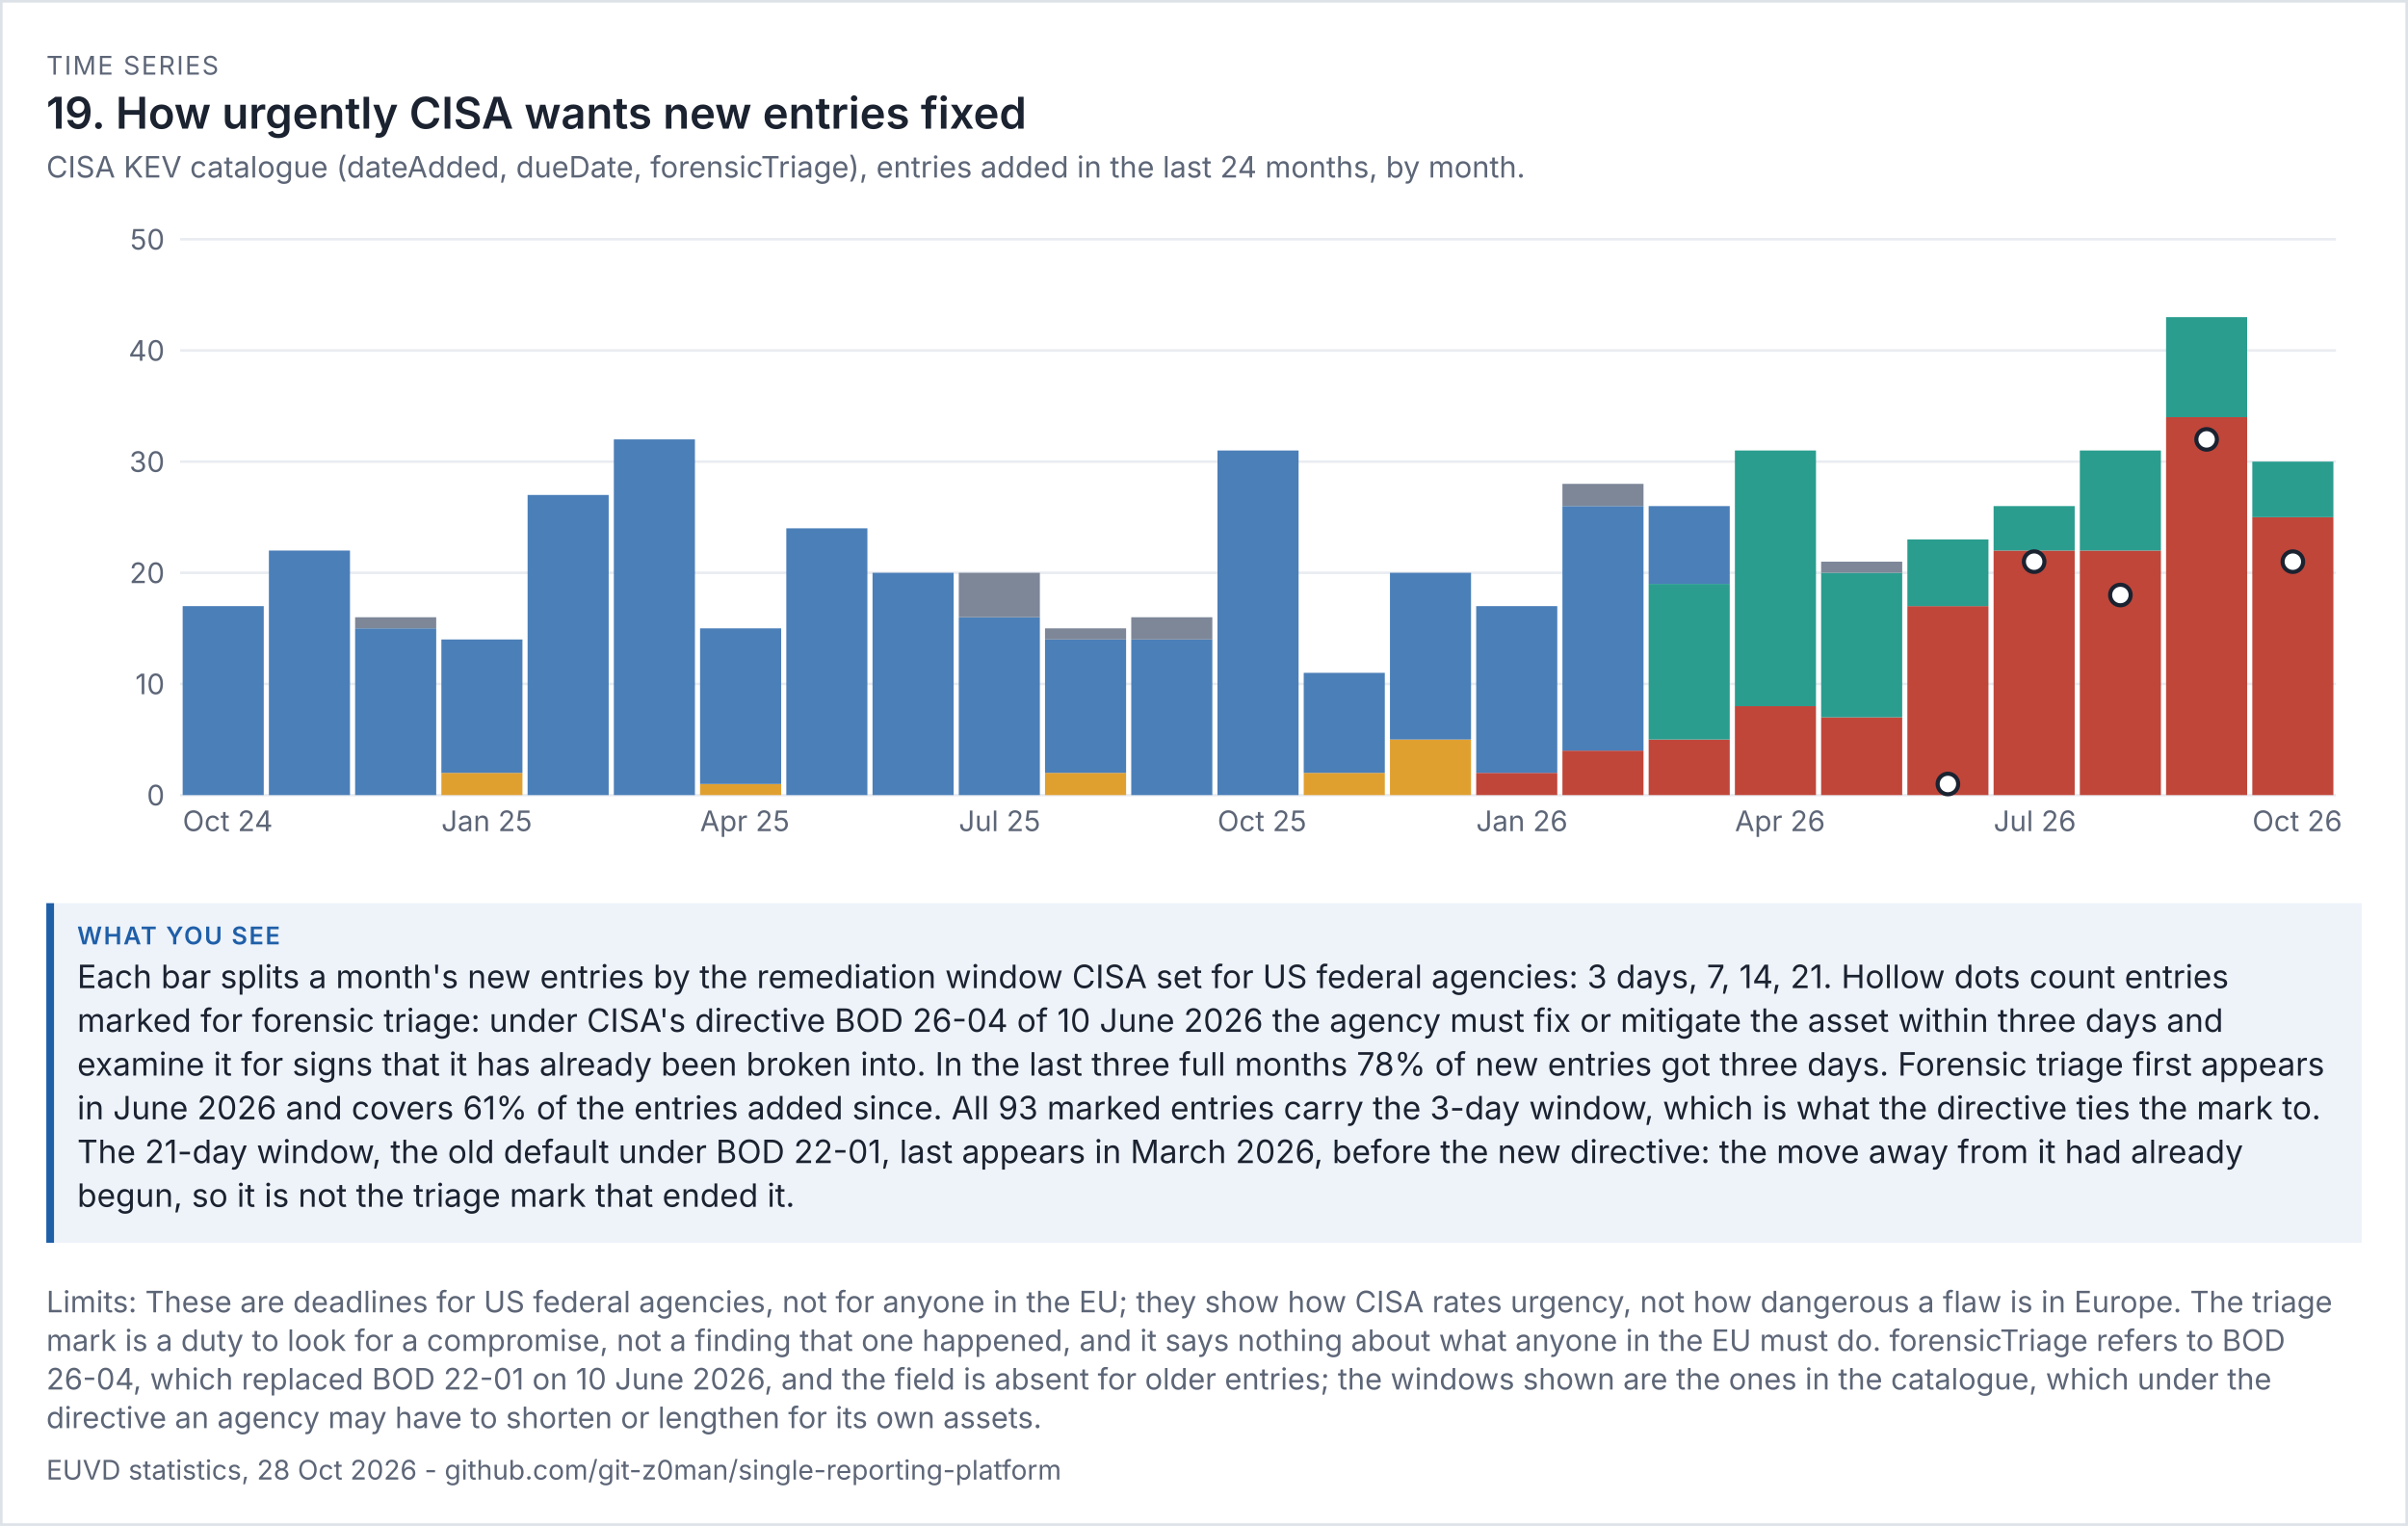
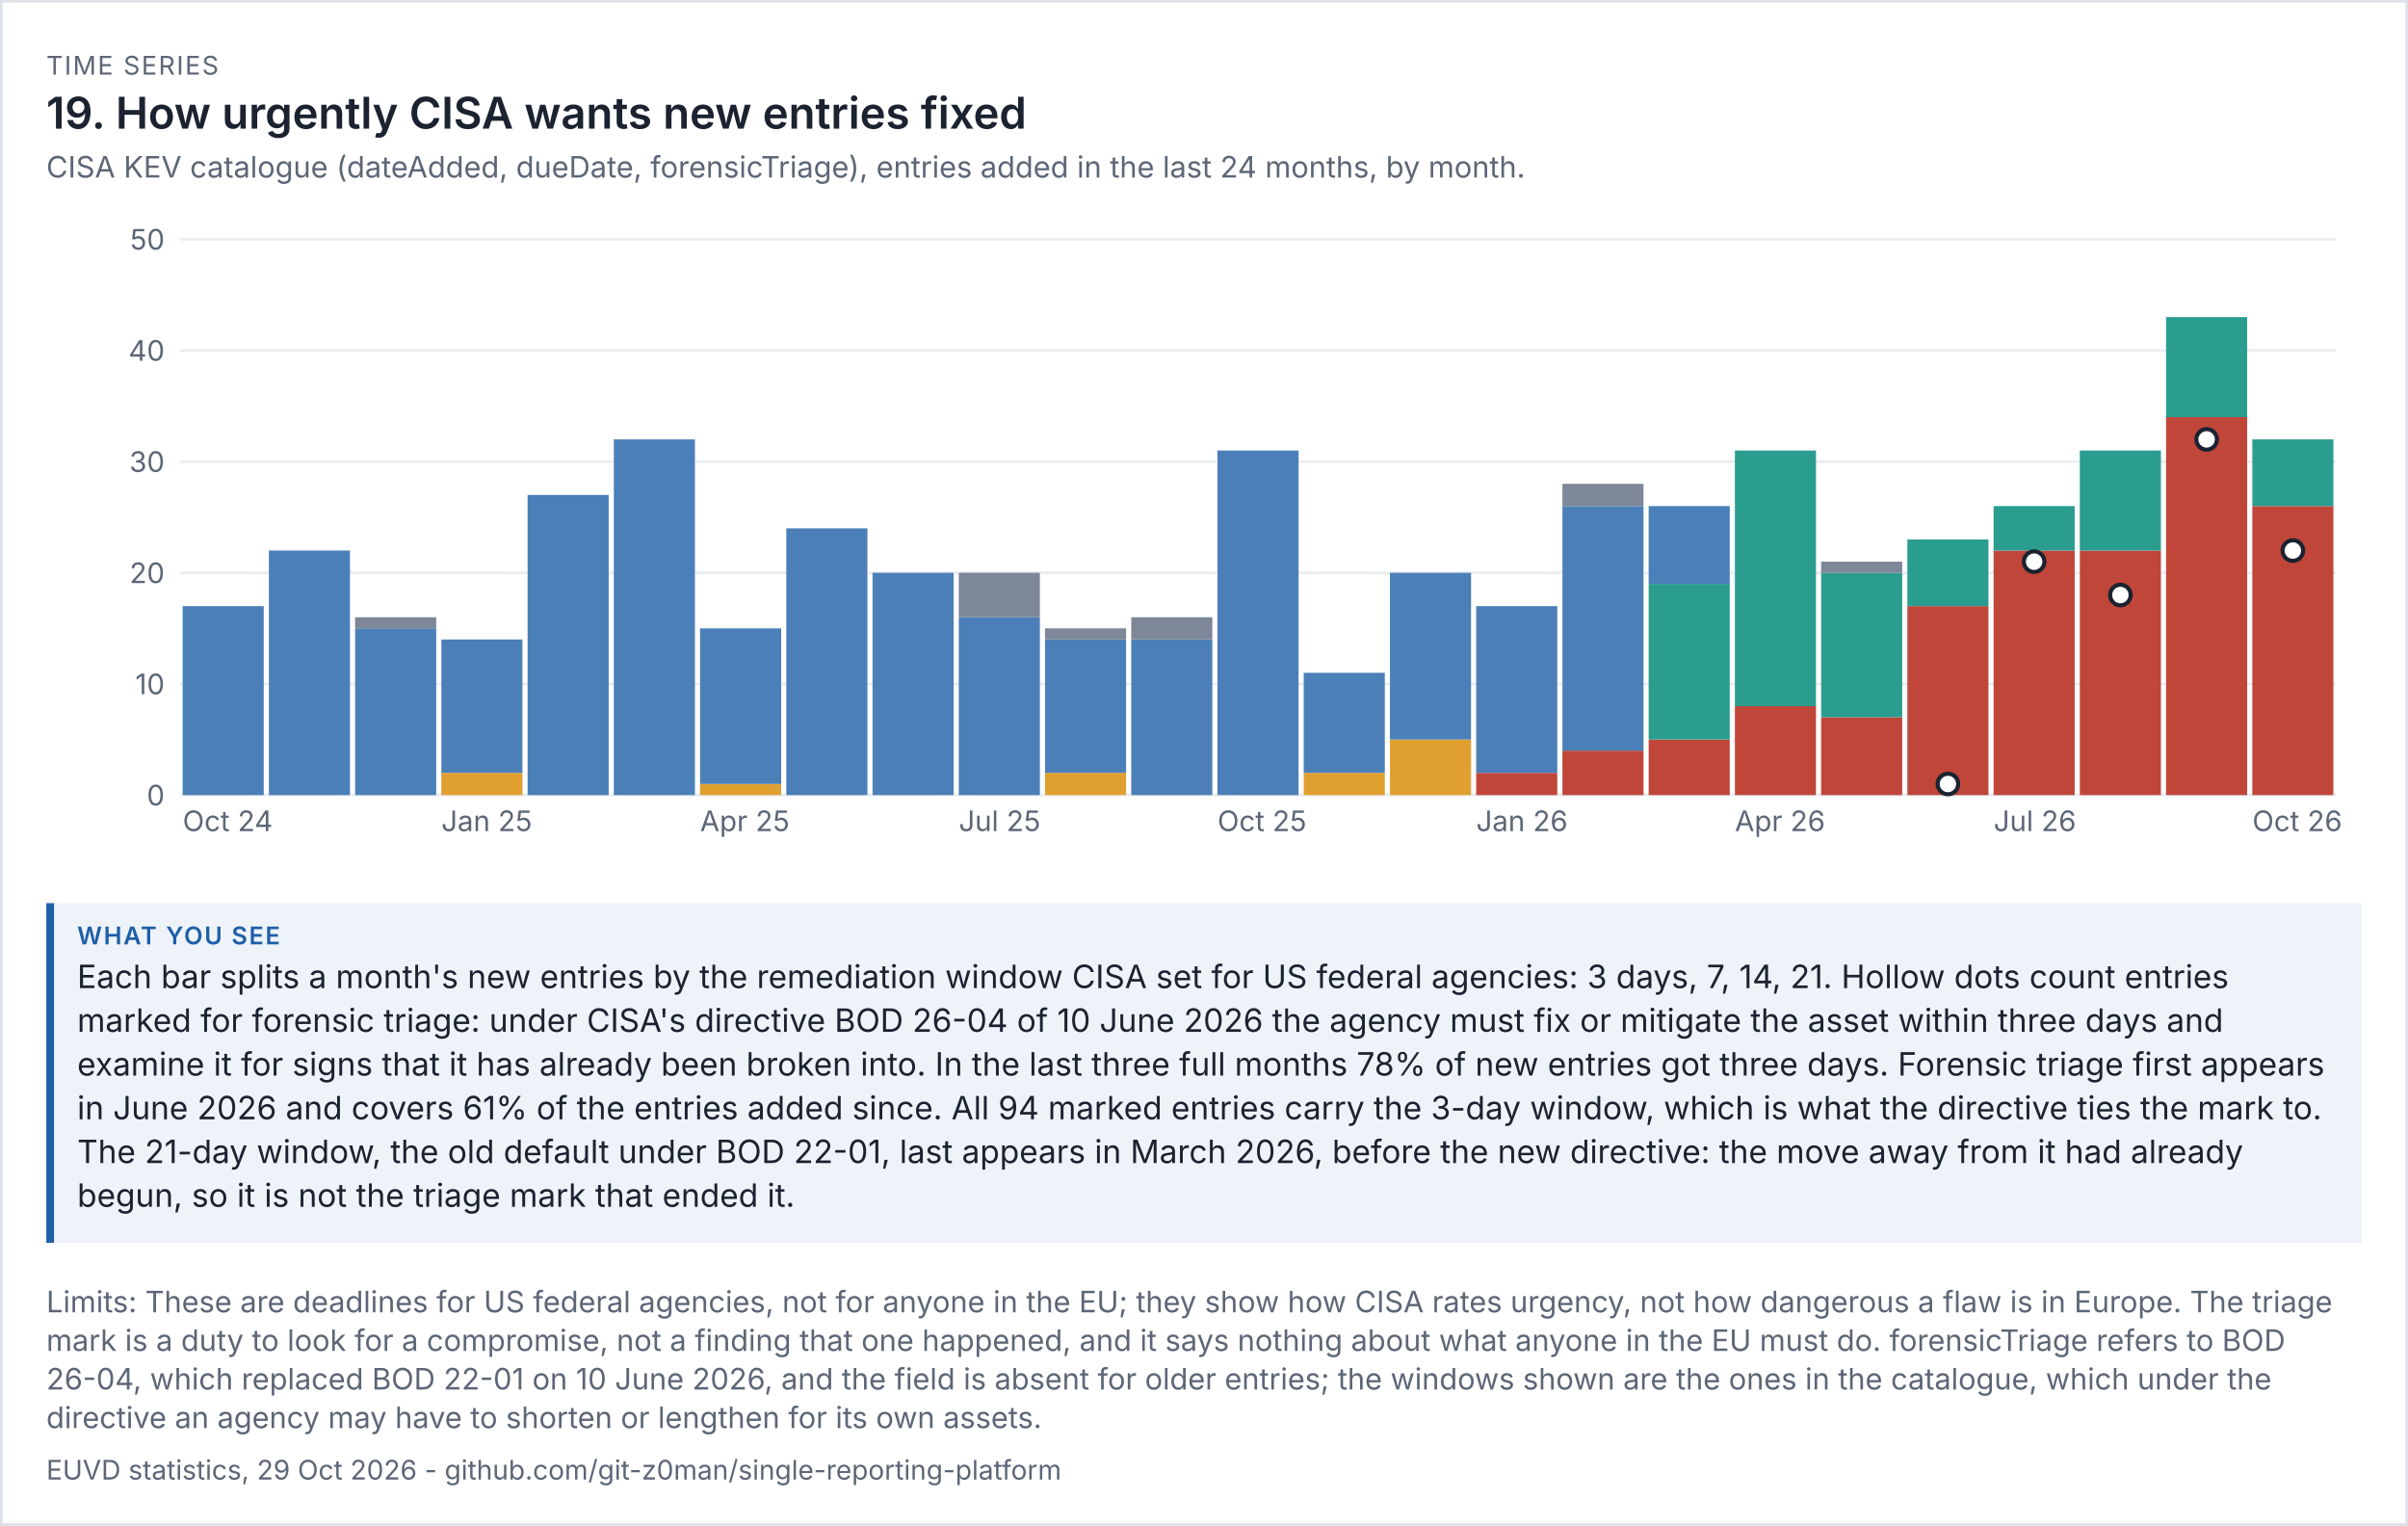
<svg xmlns="http://www.w3.org/2000/svg" viewBox="0 0 936 593" width="936" height="593" font-family="system-ui,-apple-system,'Segoe UI',sans-serif">
  <rect width="100%" height="100%" fill="#ffffff" />
  <rect x="0.5" y="0.5" width="935" height="592" fill="none" stroke="#dde1e8" />
  <text x="18" y="29" font-size="10" letter-spacing="0.6" fill="#5d6677">TIME SERIES</text>
  <text x="18" y="50" font-size="17" fill="#1b2230" font-weight="600">19. How urgently CISA wants new entries fixed</text>
  <text x="18" y="69" font-size="11.5" fill="#5d6677">CISA KEV catalogue (dateAdded, dueDate, forensicTriage), entries added in the last 24 months, by month.</text>
  <g transform="translate(18,79) scale(1)" font-size="11">
    <svg viewBox="0 0 900 260" role="img" width="900" height="260">
      <g>
        <line x1="52" x2="890" y1="230" y2="230" stroke="rgb(233, 236, 241)" />
        <text x="46" y="234" text-anchor="end" fill="rgb(93, 102, 119)">0</text>
        <line x1="52" x2="890" y1="186.8" y2="186.8" stroke="rgb(233, 236, 241)" />
        <text x="46" y="190.8" text-anchor="end" fill="rgb(93, 102, 119)">10</text>
        <line x1="52" x2="890" y1="143.6" y2="143.6" stroke="rgb(233, 236, 241)" />
        <text x="46" y="147.6" text-anchor="end" fill="rgb(93, 102, 119)">20</text>
        <line x1="52" x2="890" y1="100.4" y2="100.4" stroke="rgb(233, 236, 241)" />
        <text x="46" y="104.4" text-anchor="end" fill="rgb(93, 102, 119)">30</text>
        <line x1="52" x2="890" y1="57.2" y2="57.2" stroke="rgb(233, 236, 241)" />
        <text x="46" y="61.2" text-anchor="end" fill="rgb(93, 102, 119)">40</text>
        <line x1="52" x2="890" y1="14" y2="14" stroke="rgb(233, 236, 241)" />
        <text x="46" y="18" text-anchor="end" fill="rgb(93, 102, 119)">50</text>
        <rect x="53" y="156.56" width="31.52" height="73.44" fill="rgb(75, 127, 184)" />
        <text x="53" y="244" fill="rgb(93, 102, 119)">Oct 24</text>
        <rect x="86.52" y="134.96" width="31.52" height="95.04" fill="rgb(75, 127, 184)" />
        <rect x="120.04" y="165.2" width="31.52" height="64.8" fill="rgb(75, 127, 184)" />
        <rect x="120.04" y="160.88" width="31.52" height="4.32" fill="rgb(125, 135, 152)" />
        <rect x="153.56" y="221.36" width="31.52" height="8.64" fill="rgb(224, 160, 48)" />
        <rect x="153.56" y="169.52" width="31.52" height="51.84" fill="rgb(75, 127, 184)" />
        <text x="153.56" y="244" fill="rgb(93, 102, 119)">Jan 25</text>
        <rect x="187.08" y="113.36" width="31.52" height="116.64" fill="rgb(75, 127, 184)" />
        <rect x="220.6" y="91.76" width="31.52" height="138.24" fill="rgb(75, 127, 184)" />
        <rect x="254.12" y="225.68" width="31.52" height="4.32" fill="rgb(224, 160, 48)" />
        <rect x="254.12" y="165.2" width="31.52" height="60.48" fill="rgb(75, 127, 184)" />
        <text x="254.12" y="244" fill="rgb(93, 102, 119)">Apr 25</text>
        <rect x="287.64" y="126.32" width="31.52" height="103.68" fill="rgb(75, 127, 184)" />
        <rect x="321.16" y="143.6" width="31.52" height="86.4" fill="rgb(75, 127, 184)" />
        <rect x="354.68" y="160.88" width="31.52" height="69.12" fill="rgb(75, 127, 184)" />
        <rect x="354.68" y="143.6" width="31.52" height="17.28" fill="rgb(125, 135, 152)" />
        <text x="354.68" y="244" fill="rgb(93, 102, 119)">Jul 25</text>
        <rect x="388.2" y="221.36" width="31.52" height="8.64" fill="rgb(224, 160, 48)" />
        <rect x="388.2" y="169.52" width="31.52" height="51.84" fill="rgb(75, 127, 184)" />
        <rect x="388.2" y="165.2" width="31.52" height="4.32" fill="rgb(125, 135, 152)" />
        <rect x="421.72" y="169.52" width="31.52" height="60.48" fill="rgb(75, 127, 184)" />
        <rect x="421.72" y="160.88" width="31.52" height="8.64" fill="rgb(125, 135, 152)" />
        <rect x="455.24" y="96.08" width="31.52" height="133.92" fill="rgb(75, 127, 184)" />
        <text x="455.24" y="244" fill="rgb(93, 102, 119)">Oct 25</text>
        <rect x="488.76" y="221.36" width="31.52" height="8.64" fill="rgb(224, 160, 48)" />
        <rect x="488.76" y="182.48" width="31.52" height="38.88" fill="rgb(75, 127, 184)" />
        <rect x="522.28" y="208.4" width="31.52" height="21.6" fill="rgb(224, 160, 48)" />
        <rect x="522.28" y="143.6" width="31.52" height="64.8" fill="rgb(75, 127, 184)" />
        <rect x="555.8" y="221.36" width="31.52" height="8.64" fill="rgb(192, 70, 58)" />
        <rect x="555.8" y="156.56" width="31.52" height="64.8" fill="rgb(75, 127, 184)" />
        <text x="555.8" y="244" fill="rgb(93, 102, 119)">Jan 26</text>
        <rect x="589.32" y="212.72" width="31.52" height="17.28" fill="rgb(192, 70, 58)" />
        <rect x="589.32" y="117.68" width="31.52" height="95.04" fill="rgb(75, 127, 184)" />
        <rect x="589.32" y="109.04" width="31.52" height="8.64" fill="rgb(125, 135, 152)" />
        <rect x="622.84" y="208.4" width="31.52" height="21.6" fill="rgb(192, 70, 58)" />
        <rect x="622.84" y="147.92" width="31.52" height="60.48" fill="rgb(42, 157, 143)" />
        <rect x="622.84" y="117.68" width="31.52" height="30.24" fill="rgb(75, 127, 184)" />
        <rect x="656.36" y="195.44" width="31.52" height="34.56" fill="rgb(192, 70, 58)" />
        <rect x="656.36" y="96.08" width="31.52" height="99.36" fill="rgb(42, 157, 143)" />
        <text x="656.36" y="244" fill="rgb(93, 102, 119)">Apr 26</text>
        <rect x="689.88" y="199.76" width="31.52" height="30.24" fill="rgb(192, 70, 58)" />
        <rect x="689.88" y="143.6" width="31.52" height="56.16" fill="rgb(42, 157, 143)" />
        <rect x="689.88" y="139.28" width="31.52" height="4.32" fill="rgb(125, 135, 152)" />
        <rect x="723.4" y="156.56" width="31.52" height="73.44" fill="rgb(192, 70, 58)" />
        <rect x="723.4" y="130.64" width="31.52" height="25.92" fill="rgb(42, 157, 143)" />
        <rect x="756.92" y="134.96" width="31.52" height="95.04" fill="rgb(192, 70, 58)" />
        <rect x="756.92" y="117.68" width="31.52" height="17.28" fill="rgb(42, 157, 143)" />
        <text x="756.92" y="244" fill="rgb(93, 102, 119)">Jul 26</text>
        <rect x="790.44" y="134.96" width="31.52" height="95.04" fill="rgb(192, 70, 58)" />
        <rect x="790.44" y="96.08" width="31.52" height="38.88" fill="rgb(42, 157, 143)" />
        <rect x="823.96" y="83.12" width="31.52" height="146.88" fill="rgb(192, 70, 58)" />
        <rect x="823.96" y="44.24" width="31.52" height="38.88" fill="rgb(42, 157, 143)" />
-         <rect x="857.48" y="122" width="31.52" height="108" fill="rgb(192, 70, 58)" />
-         <rect x="857.48" y="100.4" width="31.52" height="21.6" fill="rgb(42, 157, 143)" />
+         <rect x="857.48" y="117.68" width="31.52" height="112.32" fill="rgb(192, 70, 58)" />
+         <rect x="857.48" y="91.76" width="31.52" height="25.92" fill="rgb(42, 157, 143)" />
        <text x="857.48" y="244" fill="rgb(93, 102, 119)">Oct 26</text>
        <circle cx="739.16" cy="225.68" r="4" fill="rgb(255, 255, 255)" stroke="rgb(27, 34, 48)" stroke-width="1.6" />
        <circle cx="772.68" cy="139.28" r="4" fill="rgb(255, 255, 255)" stroke="rgb(27, 34, 48)" stroke-width="1.6" />
        <circle cx="806.2" cy="152.24" r="4" fill="rgb(255, 255, 255)" stroke="rgb(27, 34, 48)" stroke-width="1.6" />
        <circle cx="839.72" cy="91.76" r="4" fill="rgb(255, 255, 255)" stroke="rgb(27, 34, 48)" stroke-width="1.6" />
-         <circle cx="873.24" cy="139.28" r="4" fill="rgb(255, 255, 255)" stroke="rgb(27, 34, 48)" stroke-width="1.6" />
+         <circle cx="873.24" cy="134.96" r="4" fill="rgb(255, 255, 255)" stroke="rgb(27, 34, 48)" stroke-width="1.6" />
      </g>
    </svg>
  </g>
  <rect x="18" y="351" width="900" height="132" fill="#eef3fa" />
  <rect x="18" y="351" width="3" height="132" fill="#1f5fa8" />
  <text x="30" y="367" font-size="9.5" letter-spacing="0.6" font-weight="600" fill="#1f5fa8">WHAT YOU SEE</text>
  <text x="30" y="384" font-size="12.5" fill="#1b2230">Each bar splits a month's new entries by the remediation window CISA set for US federal agencies: 3 days, 7, 14, 21. Hollow dots count entries</text>
  <text x="30" y="401" font-size="12.5" fill="#1b2230">marked for forensic triage: under CISA's directive BOD 26-04 of 10 June 2026 the agency must fix or mitigate the asset within three days and</text>
  <text x="30" y="418" font-size="12.5" fill="#1b2230">examine it for signs that it has already been broken into. In the last three full months 78% of new entries got three days. Forensic triage first appears</text>
-   <text x="30" y="435" font-size="12.5" fill="#1b2230">in June 2026 and covers 61% of the entries added since. All 93 marked entries carry the 3-day window, which is what the directive ties the mark to.</text>
+   <text x="30" y="435" font-size="12.5" fill="#1b2230">in June 2026 and covers 61% of the entries added since. All 94 marked entries carry the 3-day window, which is what the directive ties the mark to.</text>
  <text x="30" y="452" font-size="12.5" fill="#1b2230">The 21-day window, the old default under BOD 22-01, last appears in March 2026, before the new directive: the move away from it had already</text>
  <text x="30" y="469" font-size="12.5" fill="#1b2230">begun, so it is not the triage mark that ended it.</text>
  <text x="18" y="510" font-size="11.5" fill="#5d6677">Limits: These are deadlines for US federal agencies, not for anyone in the EU; they show how CISA rates urgency, not how dangerous a flaw is in Europe. The triage</text>
  <text x="18" y="525" font-size="11.5" fill="#5d6677">mark is a duty to look for a compromise, not a finding that one happened, and it says nothing about what anyone in the EU must do. forensicTriage refers to BOD</text>
  <text x="18" y="540" font-size="11.5" fill="#5d6677">26-04, which replaced BOD 22-01 on 10 June 2026, and the field is absent for older entries; the windows shown are the ones in the catalogue, which under the</text>
  <text x="18" y="555" font-size="11.5" fill="#5d6677">directive an agency may have to shorten or lengthen for its own assets.</text>
-   <text x="18" y="575" font-size="10.5" fill="#5d6677">EUVD statistics, 28 Oct 2026 - github.com/git-z0man/single-reporting-platform</text>
+   <text x="18" y="575" font-size="10.5" fill="#5d6677">EUVD statistics, 29 Oct 2026 - github.com/git-z0man/single-reporting-platform</text>
</svg>
